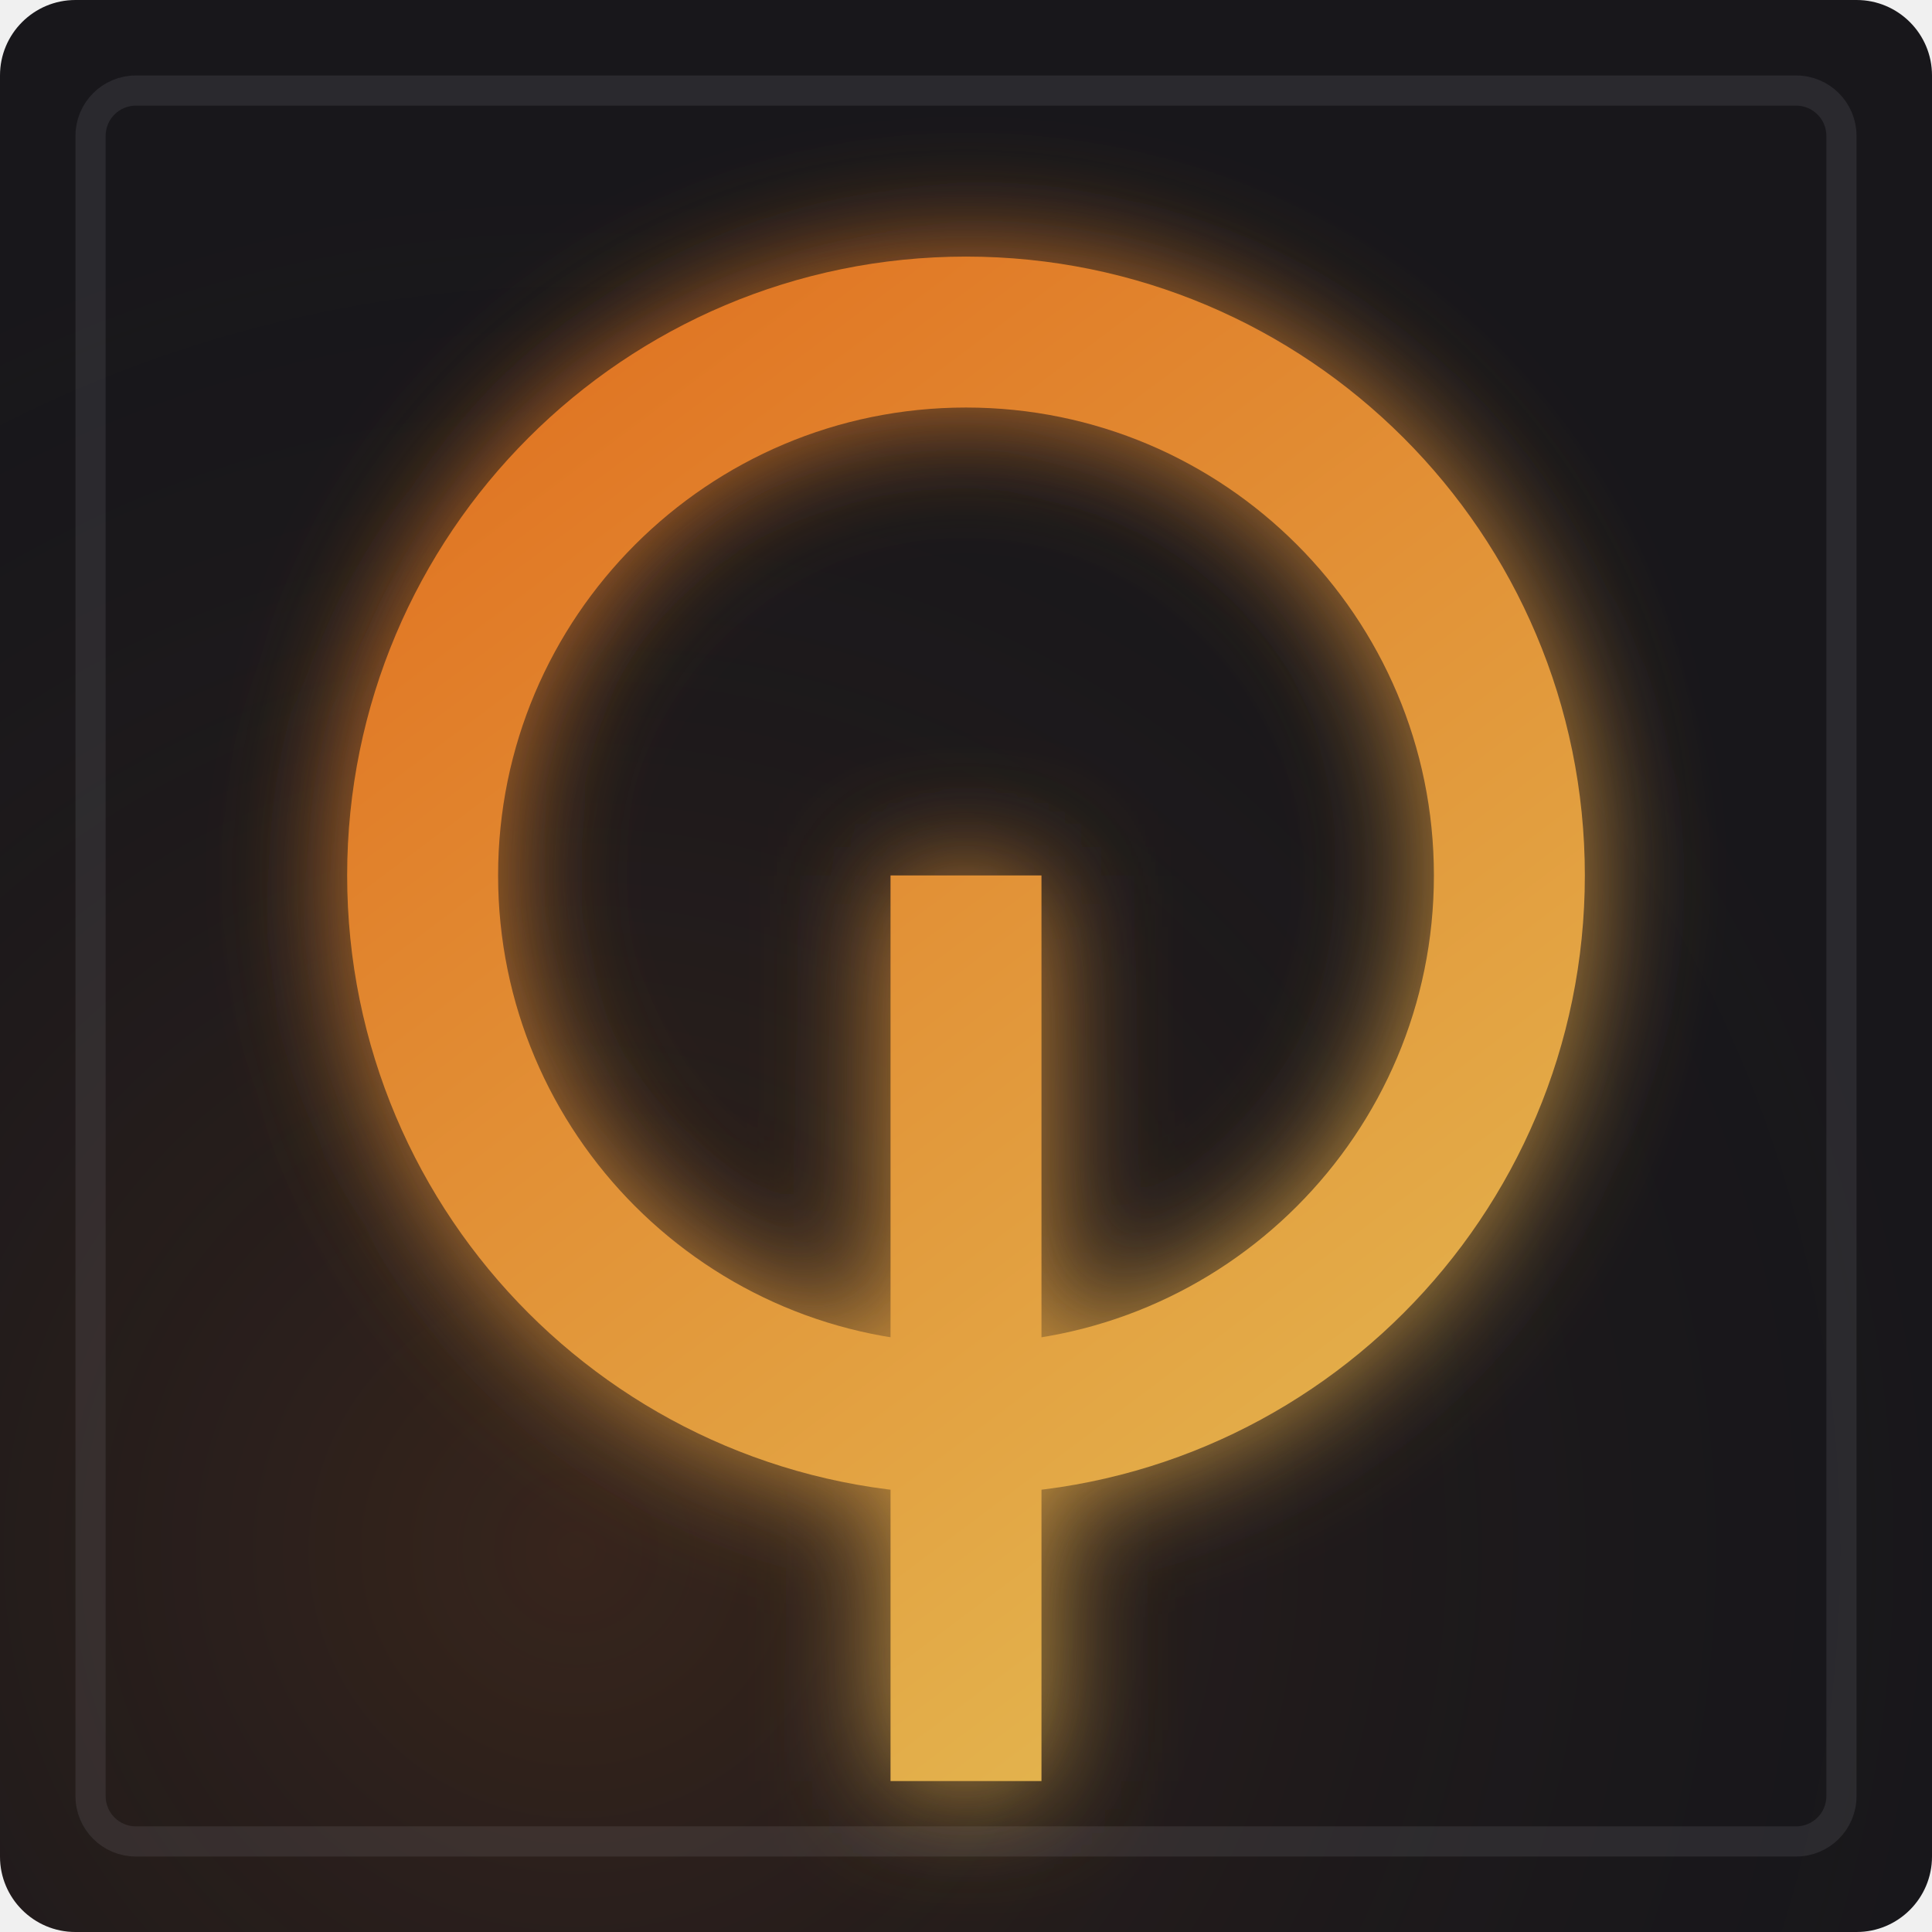
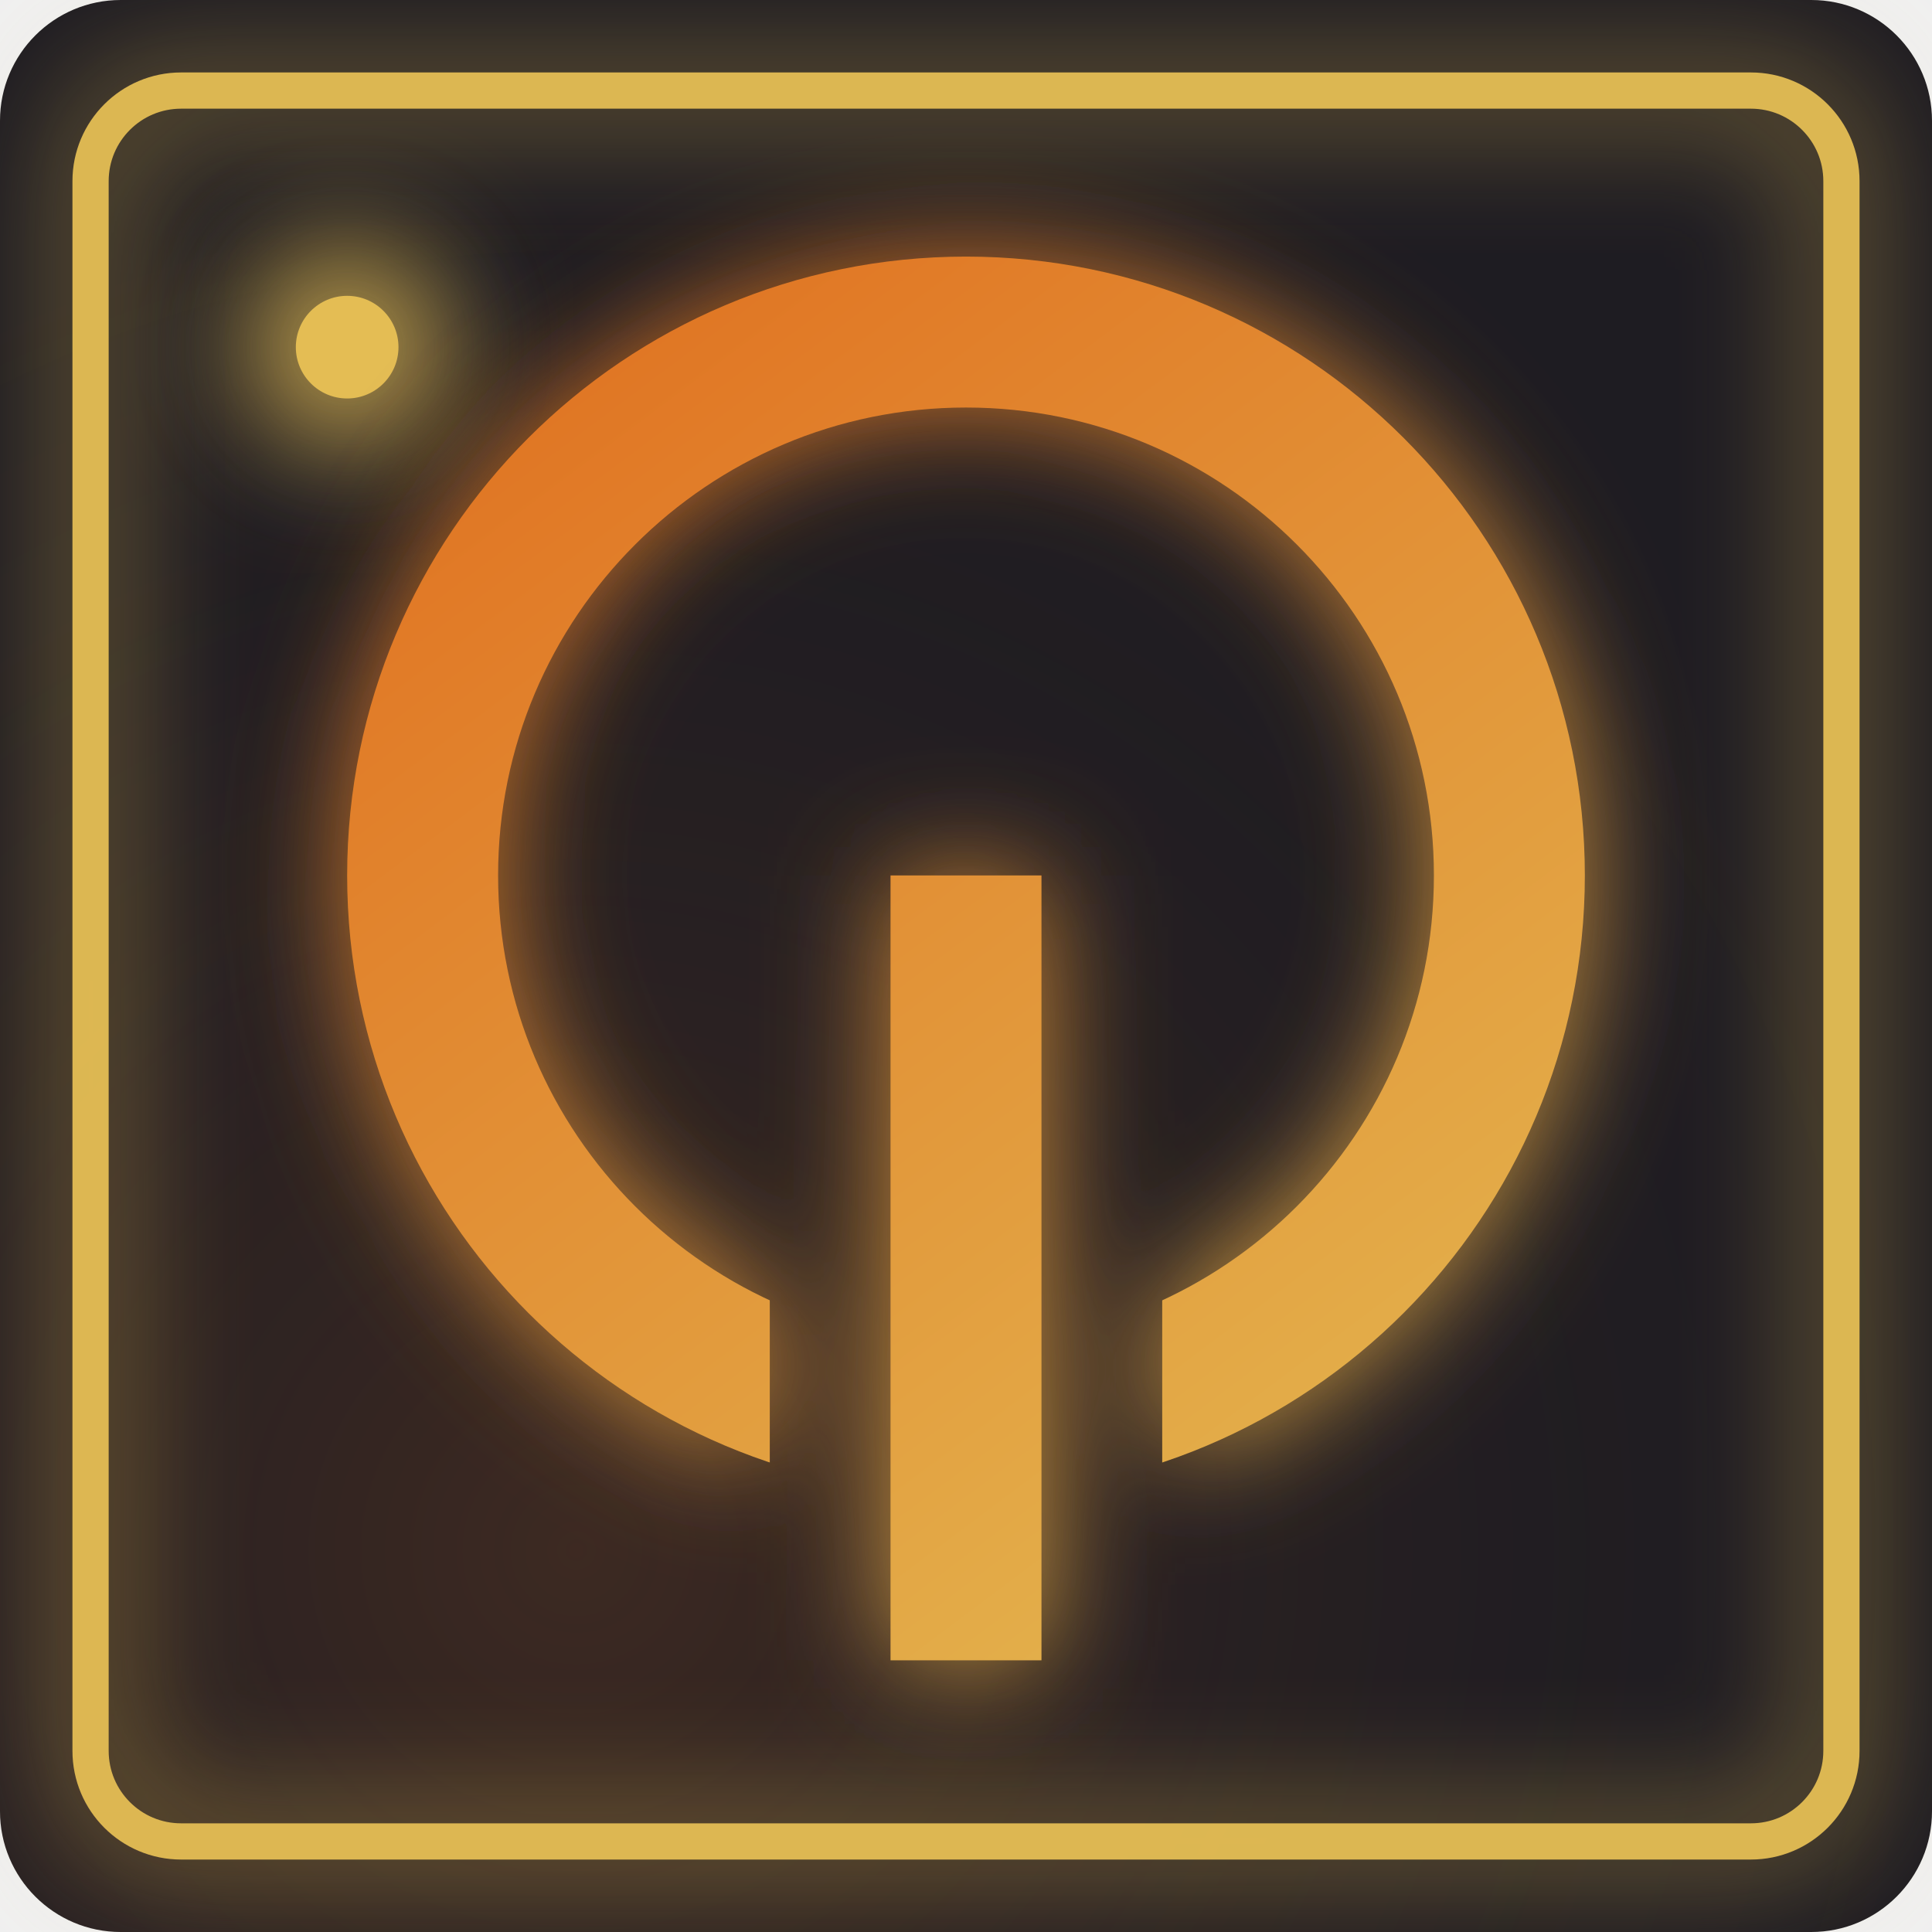
<svg xmlns="http://www.w3.org/2000/svg" viewBox="0 0 64 64">
  <defs>
    <radialGradient id="bg" cx="30%" cy="80%" r="75%">
      <stop offset="0%" stop-color="#E07020" stop-opacity="0.16" />
      <stop offset="100%" stop-color="#18171B" stop-opacity="0" />
    </radialGradient>
    <linearGradient id="qg" gradientUnits="userSpaceOnUse" x1="14" y1="10" x2="50" y2="58">
      <stop offset="0%" stop-color="#E07020" />
      <stop offset="100%" stop-color="#E4BD54" />
    </linearGradient>
+     <mask id="notch">
+       <rect width="64" height="64" fill="white" />
+       <rect x="25.5" y="42" width="13" height="22" fill="black" />
+     </mask>
    <filter id="glow" x="-60%" y="-60%" width="220%" height="220%">
      <feGaussianBlur stdDeviation="2" />
    </filter>
  </defs>
-   <rect width="64" height="64" rx="2.5" fill="#18171B" />
-   <rect width="64" height="64" rx="2.5" fill="url(#bg)" />
-   <rect x="3" y="3" width="58" height="58" rx="1.5" fill="none" stroke="#E4E6E9" stroke-opacity="0.09" />
+   <rect width="64" height="64" rx="4" fill="#1E1C22" />
+   <rect width="64" height="64" rx="4" fill="url(#bg)" />
+   <rect x="3" y="3" width="58" height="58" rx="3" fill="none" stroke="#E4BD54" stroke-width="2.2" opacity="0.45" filter="url(#glow)" />
+   <rect x="3" y="3" width="58" height="58" rx="3" fill="none" stroke="#E4BD54" stroke-width="1.2" opacity="0.95" />
+   <circle cx="11.5" cy="11.5" r="3.4" fill="#E4BD54" opacity="0.8" filter="url(#glow)" />
+   <circle cx="11.5" cy="11.5" r="1.7" fill="#E4BD54" />
  <g fill="none" stroke="url(#qg)" stroke-width="5" stroke-linecap="butt" filter="url(#glow)" opacity="0.9">
-     <circle cx="32" cy="29" r="18" />
-     <line x1="32" y1="29" x2="32" y2="59" />
+     <circle cx="32" cy="29" r="18" mask="url(#notch)" />
+     <line x1="32" y1="29" x2="32" y2="55" />
  </g>
  <g fill="none" stroke="url(#qg)" stroke-width="5" stroke-linecap="butt">
-     <circle cx="32" cy="29" r="18" />
-     <line x1="32" y1="29" x2="32" y2="59" />
+     <circle cx="32" cy="29" r="18" mask="url(#notch)" />
+     <line x1="32" y1="29" x2="32" y2="55" />
  </g>
</svg>
